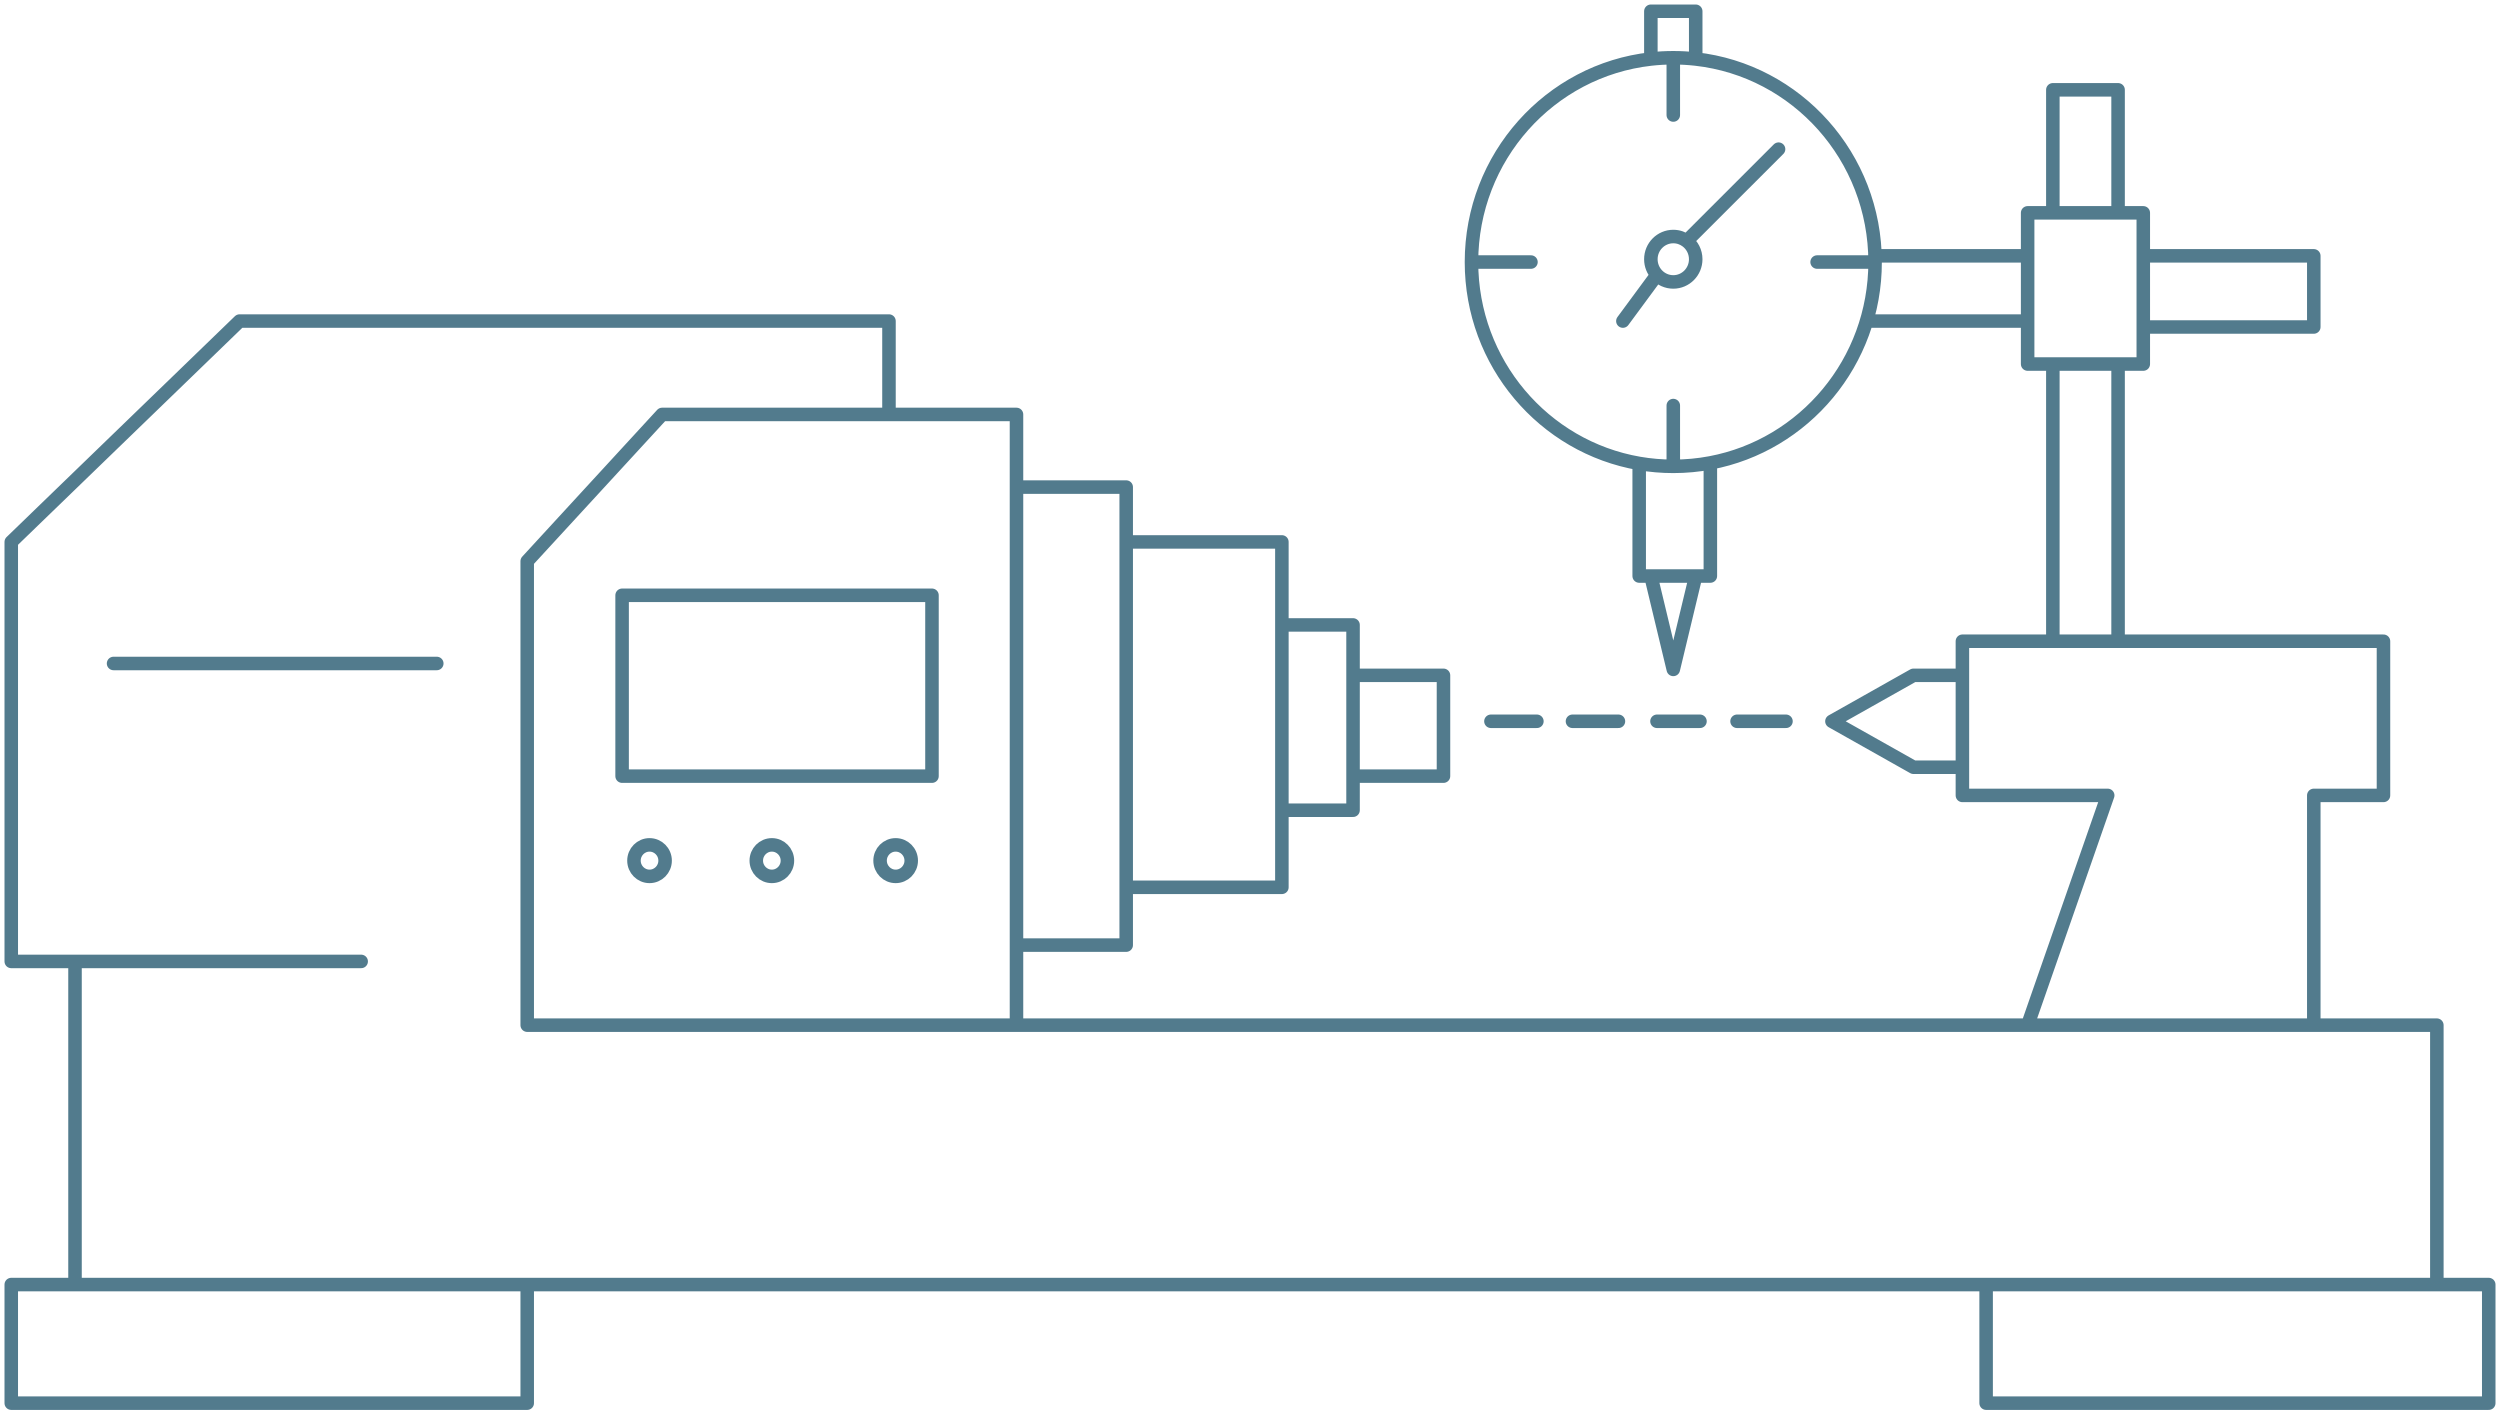
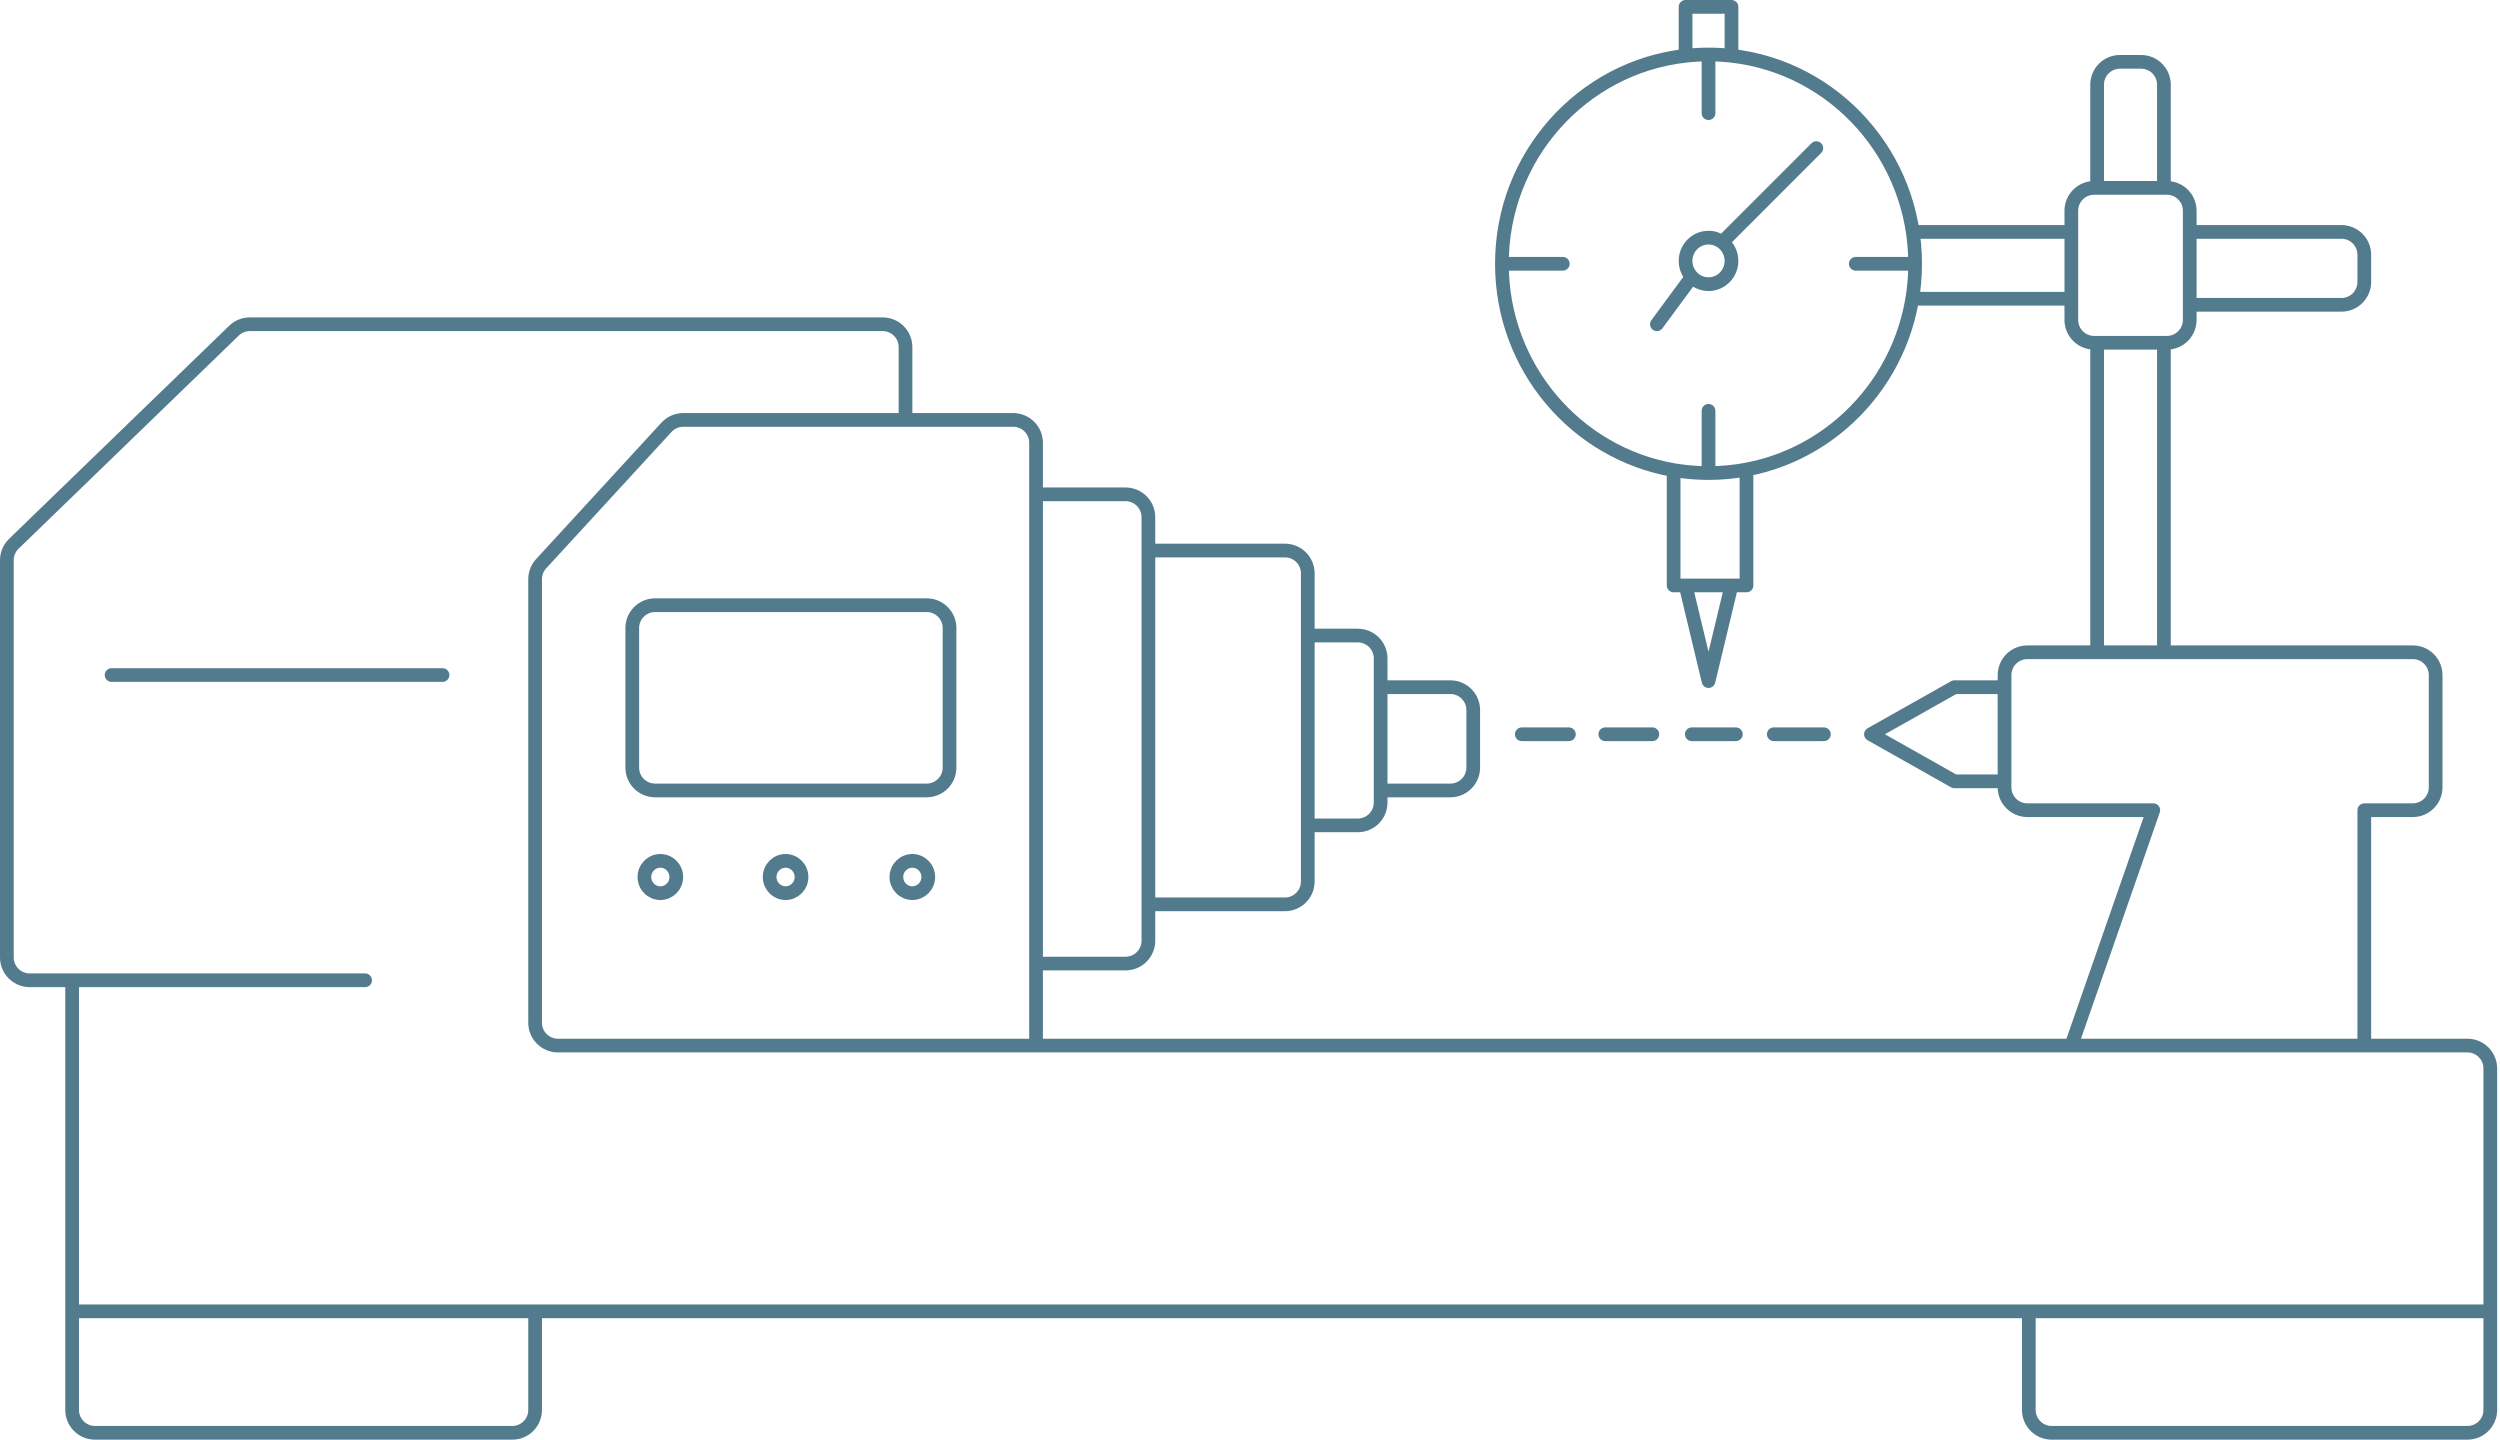
- <svg xmlns="http://www.w3.org/2000/svg" width="555" height="314" viewBox="0 0 555 314" fill="none">
-   <path id="Vector 102" d="M440.92 285.174V311.5H552.5V285.174H540.98M440.92 285.174H117.042M440.92 285.174H540.98M117.042 285.174V311.5H2.5V285.174H16.653M117.042 285.174H16.653M16.653 285.174V213.436M16.653 213.436H2.5V120.308L53.188 71.276H197.353V92.008M16.653 213.436H80.178M197.353 92.008H146.994L117.042 124.586V227.586H225.66M197.353 92.008H225.66V108.132M225.66 227.586V209.816M225.66 227.586H450.136M25.211 147.292H96.964M225.66 108.132H250.016V120.308M225.66 108.132V209.816M225.66 209.816H250.016V196.982M250.016 120.308H284.577V138.736M250.016 120.308V196.982M250.016 196.982H284.577V179.87M284.577 138.736H300.376V149.925M284.577 138.736V179.87M284.577 179.87H300.376V172.302M300.376 149.925H320.453V172.302H300.376M300.376 149.925V172.302M540.98 285.174V227.586H513.661M513.661 227.586V176.58H529.131V142.356H470.214M513.661 227.586H450.136M450.136 227.586L467.91 176.58H435.654V170.327M435.654 149.925V142.356H455.732M435.654 149.925H424.792L406.689 160.126L424.792 170.327H435.654M435.654 149.925V170.327M455.732 80.819H450.136V71.276M455.732 80.819V142.356M455.732 80.819H470.214M455.732 142.356H470.214M470.214 80.819H475.809V72.592M470.214 80.819V142.356M455.732 47.254H450.136V56.797M455.732 47.254V19.941H470.214V47.254M455.732 47.254H470.214M470.214 47.254H475.809V56.797M475.809 56.797H513.661V72.592H475.809M475.809 56.797V72.592M450.136 56.797H416.251M450.136 56.797V71.276M450.136 71.276H414.374M416.272 58.174H403.398M371.471 12.823C373.154 12.823 374.815 12.916 376.45 13.1C398.849 15.607 416.272 34.831 416.272 58.174M416.272 58.174C416.272 80.376 400.512 98.851 379.699 102.762M371.471 103.526V90.034M326.669 58.174C326.669 80.609 342.762 99.239 363.9 102.881C366.361 103.305 368.89 103.526 371.471 103.526M371.471 103.526C374.282 103.526 377.032 103.264 379.699 102.762M326.669 58.174H339.873M371.471 12.823C369.788 12.823 368.127 12.916 366.492 13.1C344.092 15.607 326.669 34.831 326.669 58.174M371.471 12.823V25.535M374.443 53.506C373.614 52.88 372.585 52.51 371.471 52.51C368.721 52.51 366.492 54.767 366.492 57.55C366.492 58.889 367.008 60.107 367.85 61.01M374.443 53.506C375.661 54.425 376.449 55.894 376.449 57.55C376.449 60.334 374.22 62.59 371.471 62.59C370.044 62.59 368.758 61.983 367.85 61.01M374.443 53.506L394.84 33.114M367.85 61.01L360.28 71.276M366.492 13.1V2.5H376.449L376.45 13.1M363.9 102.881V127.877H366.492M379.699 102.762V127.877H376.449M366.492 127.877L371.471 148.609L376.449 127.877M366.492 127.877H376.449M330.986 160.126H341.189M349.089 160.126H359.292M367.85 160.126H377.395M385.624 160.126H396.486M138.107 132.155V172.302H206.899V132.155H138.107ZM147.653 191.059C147.653 192.991 146.105 194.557 144.197 194.557C142.288 194.557 140.741 192.991 140.741 191.059C140.741 189.127 142.288 187.561 144.197 187.561C146.105 187.561 147.653 189.127 147.653 191.059ZM174.807 191.059C174.807 192.991 173.26 194.557 171.351 194.557C169.442 194.557 167.895 192.991 167.895 191.059C167.895 189.127 169.442 187.561 171.351 187.561C173.26 187.561 174.807 189.127 174.807 191.059ZM202.291 191.059C202.291 192.991 200.743 194.557 198.835 194.557C196.926 194.557 195.379 192.991 195.379 191.059C195.379 189.127 196.926 187.561 198.835 187.561C200.743 187.561 202.291 189.127 202.291 191.059Z" stroke="#527B8D" stroke-width="3" stroke-linecap="round" stroke-linejoin="round" />
+ <svg xmlns="http://www.w3.org/2000/svg" width="547" height="315" viewBox="0 0 547 315" fill="none">
+   <path d="M443.906 286.919V308.5C443.906 311.261 446.144 313.5 448.906 313.5H539.875C542.637 313.5 544.875 311.261 544.875 308.5V286.919M443.906 286.919H117.083M443.906 286.919H544.875M117.083 286.919V308.5C117.083 311.261 114.845 313.5 112.083 313.5H20.782C18.02 313.5 15.782 311.261 15.782 308.5V286.919M117.083 286.919H15.782M15.782 286.919V214.484M15.782 214.484H6.5C3.739 214.484 1.5 212.245 1.5 209.484V122.571C1.5 121.217 2.049 119.92 3.023 118.978L51.195 72.351C52.128 71.448 53.375 70.944 54.672 70.944H193.125C195.886 70.944 198.125 73.182 198.125 75.944V91.877M15.782 214.484H79.884M198.125 91.877H149.504C148.104 91.877 146.769 92.463 145.822 93.494L118.402 123.337C117.554 124.259 117.083 125.467 117.083 126.72V223.772C117.083 226.533 119.322 228.772 122.083 228.772H226.689M198.125 91.877H221.689C224.45 91.877 226.689 94.115 226.689 96.877V108.158M226.689 228.772V210.829M226.689 228.772H453.206M24.417 147.698H96.823M226.689 108.158H246.267C249.028 108.158 251.267 110.397 251.267 113.158V120.452M226.689 108.158V210.829M226.689 210.829H246.267C249.028 210.829 251.267 208.59 251.267 205.829V197.871M251.267 120.452H281.141C283.902 120.452 286.141 122.69 286.141 125.452V139.059M251.267 120.452V197.871M251.267 197.871H281.141C283.902 197.871 286.141 195.632 286.141 192.871V180.592M286.141 139.059H297.083C299.845 139.059 302.083 141.298 302.083 144.059V150.356M286.141 139.059V180.592M286.141 180.592H297.083C299.845 180.592 302.083 178.354 302.083 175.592V172.95M302.083 150.356H317.344C320.105 150.356 322.344 152.595 322.344 155.356V167.95C322.344 170.712 320.105 172.95 317.344 172.95H302.083M302.083 150.356V172.95M544.875 286.919V233.772C544.875 231.01 542.637 228.772 539.875 228.772H517.308M517.308 228.772V177.27H527.918C530.68 177.27 532.918 175.031 532.918 172.27V147.714C532.918 144.952 530.68 142.714 527.918 142.714H473.466M517.308 228.772H453.206M453.206 228.772L471.141 177.27H443.592C440.83 177.27 438.592 175.031 438.592 172.27V170.957M438.592 150.356V147.714C438.592 144.952 440.83 142.714 443.592 142.714H458.852M438.592 150.356H427.631L409.364 160.656L427.631 170.957H438.592M438.592 150.356V170.957M458.852 75H458.206C455.444 75 453.206 72.761 453.206 70V65.364M458.852 75V142.714M458.852 75H473.466M458.852 142.714H473.466M473.466 75H474.112C476.874 75 479.112 72.761 479.112 70V66.693M473.466 75V142.714M458.852 41.109H458.206C455.444 41.109 453.206 43.347 453.206 46.109V50.744M458.852 41.109V18.53C458.852 15.769 461.09 13.53 463.852 13.53H468.466C471.227 13.53 473.466 15.769 473.466 18.53V41.109M458.852 41.109H473.466M473.466 41.109H474.112C476.874 41.109 479.112 43.347 479.112 46.109V50.744M479.112 50.744H512.308C515.069 50.744 517.308 52.983 517.308 55.744V61.693C517.308 64.455 515.069 66.693 512.308 66.693H479.112M479.112 50.744V66.693M453.206 50.744H418.513M453.206 50.744V65.364M453.206 65.364H418.405M419.033 57.715H406.042M419.033 57.715C419.033 34.145 401.453 14.734 378.849 12.202M419.033 57.715C419.033 80.132 403.13 98.787 382.128 102.736M373.825 103.506V89.883M328.616 57.715C328.616 80.368 344.856 99.178 366.186 102.855C368.669 103.283 371.221 103.506 373.825 103.506M373.825 103.506C376.661 103.506 379.437 103.242 382.128 102.736M328.616 57.715H341.94M373.825 11.923C372.127 11.923 370.45 12.018 368.801 12.202C346.197 14.734 328.616 34.145 328.616 57.715M373.825 11.923V24.759M373.825 11.923C375.523 11.923 377.199 12.018 378.849 12.202M376.824 53.002C375.987 52.37 374.949 51.996 373.825 51.996C371.05 51.996 368.801 54.274 368.801 57.084C368.801 58.437 369.322 59.666 370.171 60.578M376.824 53.002C378.053 53.929 378.849 55.413 378.849 57.084C378.849 59.895 376.6 62.173 373.825 62.173C372.385 62.173 371.087 61.56 370.171 60.578M376.824 53.002L397.407 32.411M370.171 60.578L362.532 70.944M368.801 12.202V1.5H378.849L378.849 12.202M366.186 102.855V128.094H368.801M382.128 102.736V128.094H378.849M368.801 128.094L373.825 149.027L378.849 128.094M368.801 128.094H378.849M332.972 160.656H343.268M351.24 160.656H361.536M370.171 160.656H379.803M388.107 160.656H399.067M147.972 191.89C147.972 193.841 146.411 195.422 144.485 195.422C142.559 195.422 140.997 193.841 140.997 191.89C140.997 189.939 142.559 188.357 144.485 188.357C146.411 188.357 147.972 189.939 147.972 191.89ZM175.373 191.89C175.373 193.841 173.812 195.422 171.886 195.422C169.96 195.422 168.399 193.841 168.399 191.89C168.399 189.939 169.96 188.357 171.886 188.357C173.812 188.357 175.373 189.939 175.373 191.89ZM203.107 191.89C203.107 193.841 201.545 195.422 199.619 195.422C197.693 195.422 196.132 193.841 196.132 191.89C196.132 189.939 197.693 188.357 199.619 188.357C201.545 188.357 203.107 189.939 203.107 191.89ZM207.757 137.414V167.95C207.757 170.712 205.518 172.95 202.757 172.95H143.34C140.579 172.95 138.34 170.712 138.34 167.95V137.414C138.34 134.652 140.579 132.414 143.34 132.414H202.757C205.518 132.414 207.757 134.652 207.757 137.414Z" stroke="#527B8D" stroke-width="3" stroke-linecap="round" stroke-linejoin="round" />
</svg>
